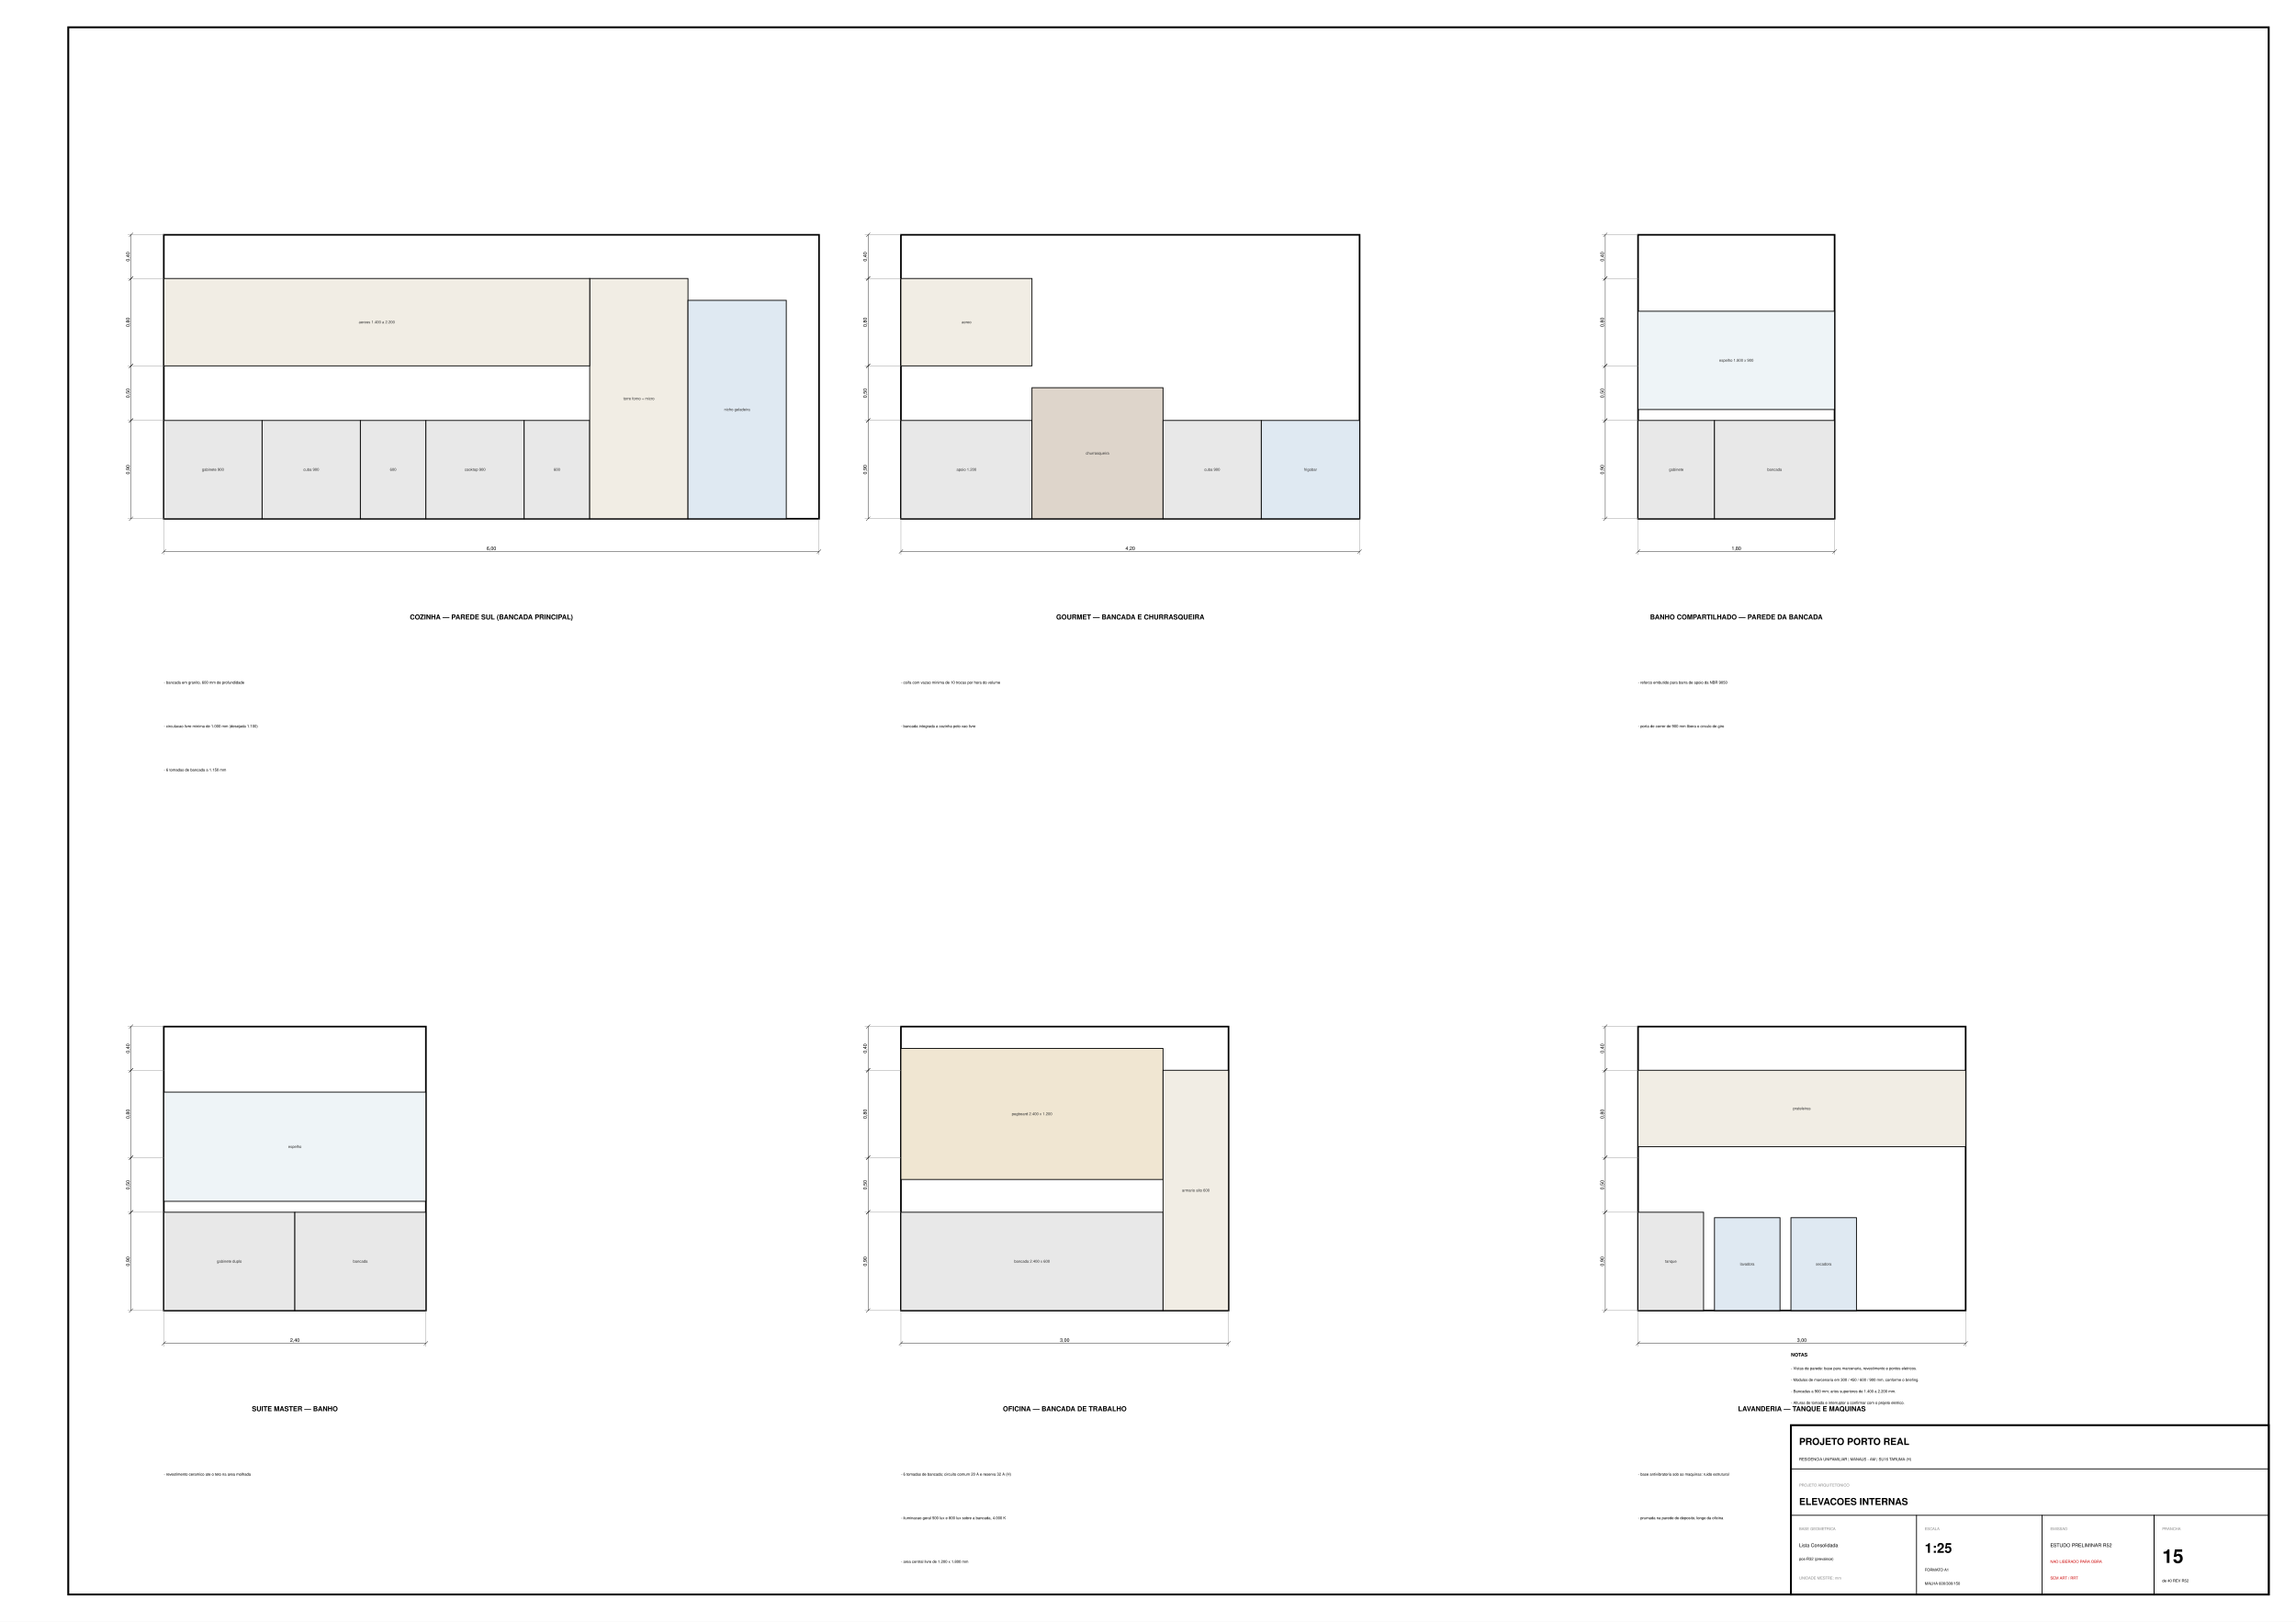
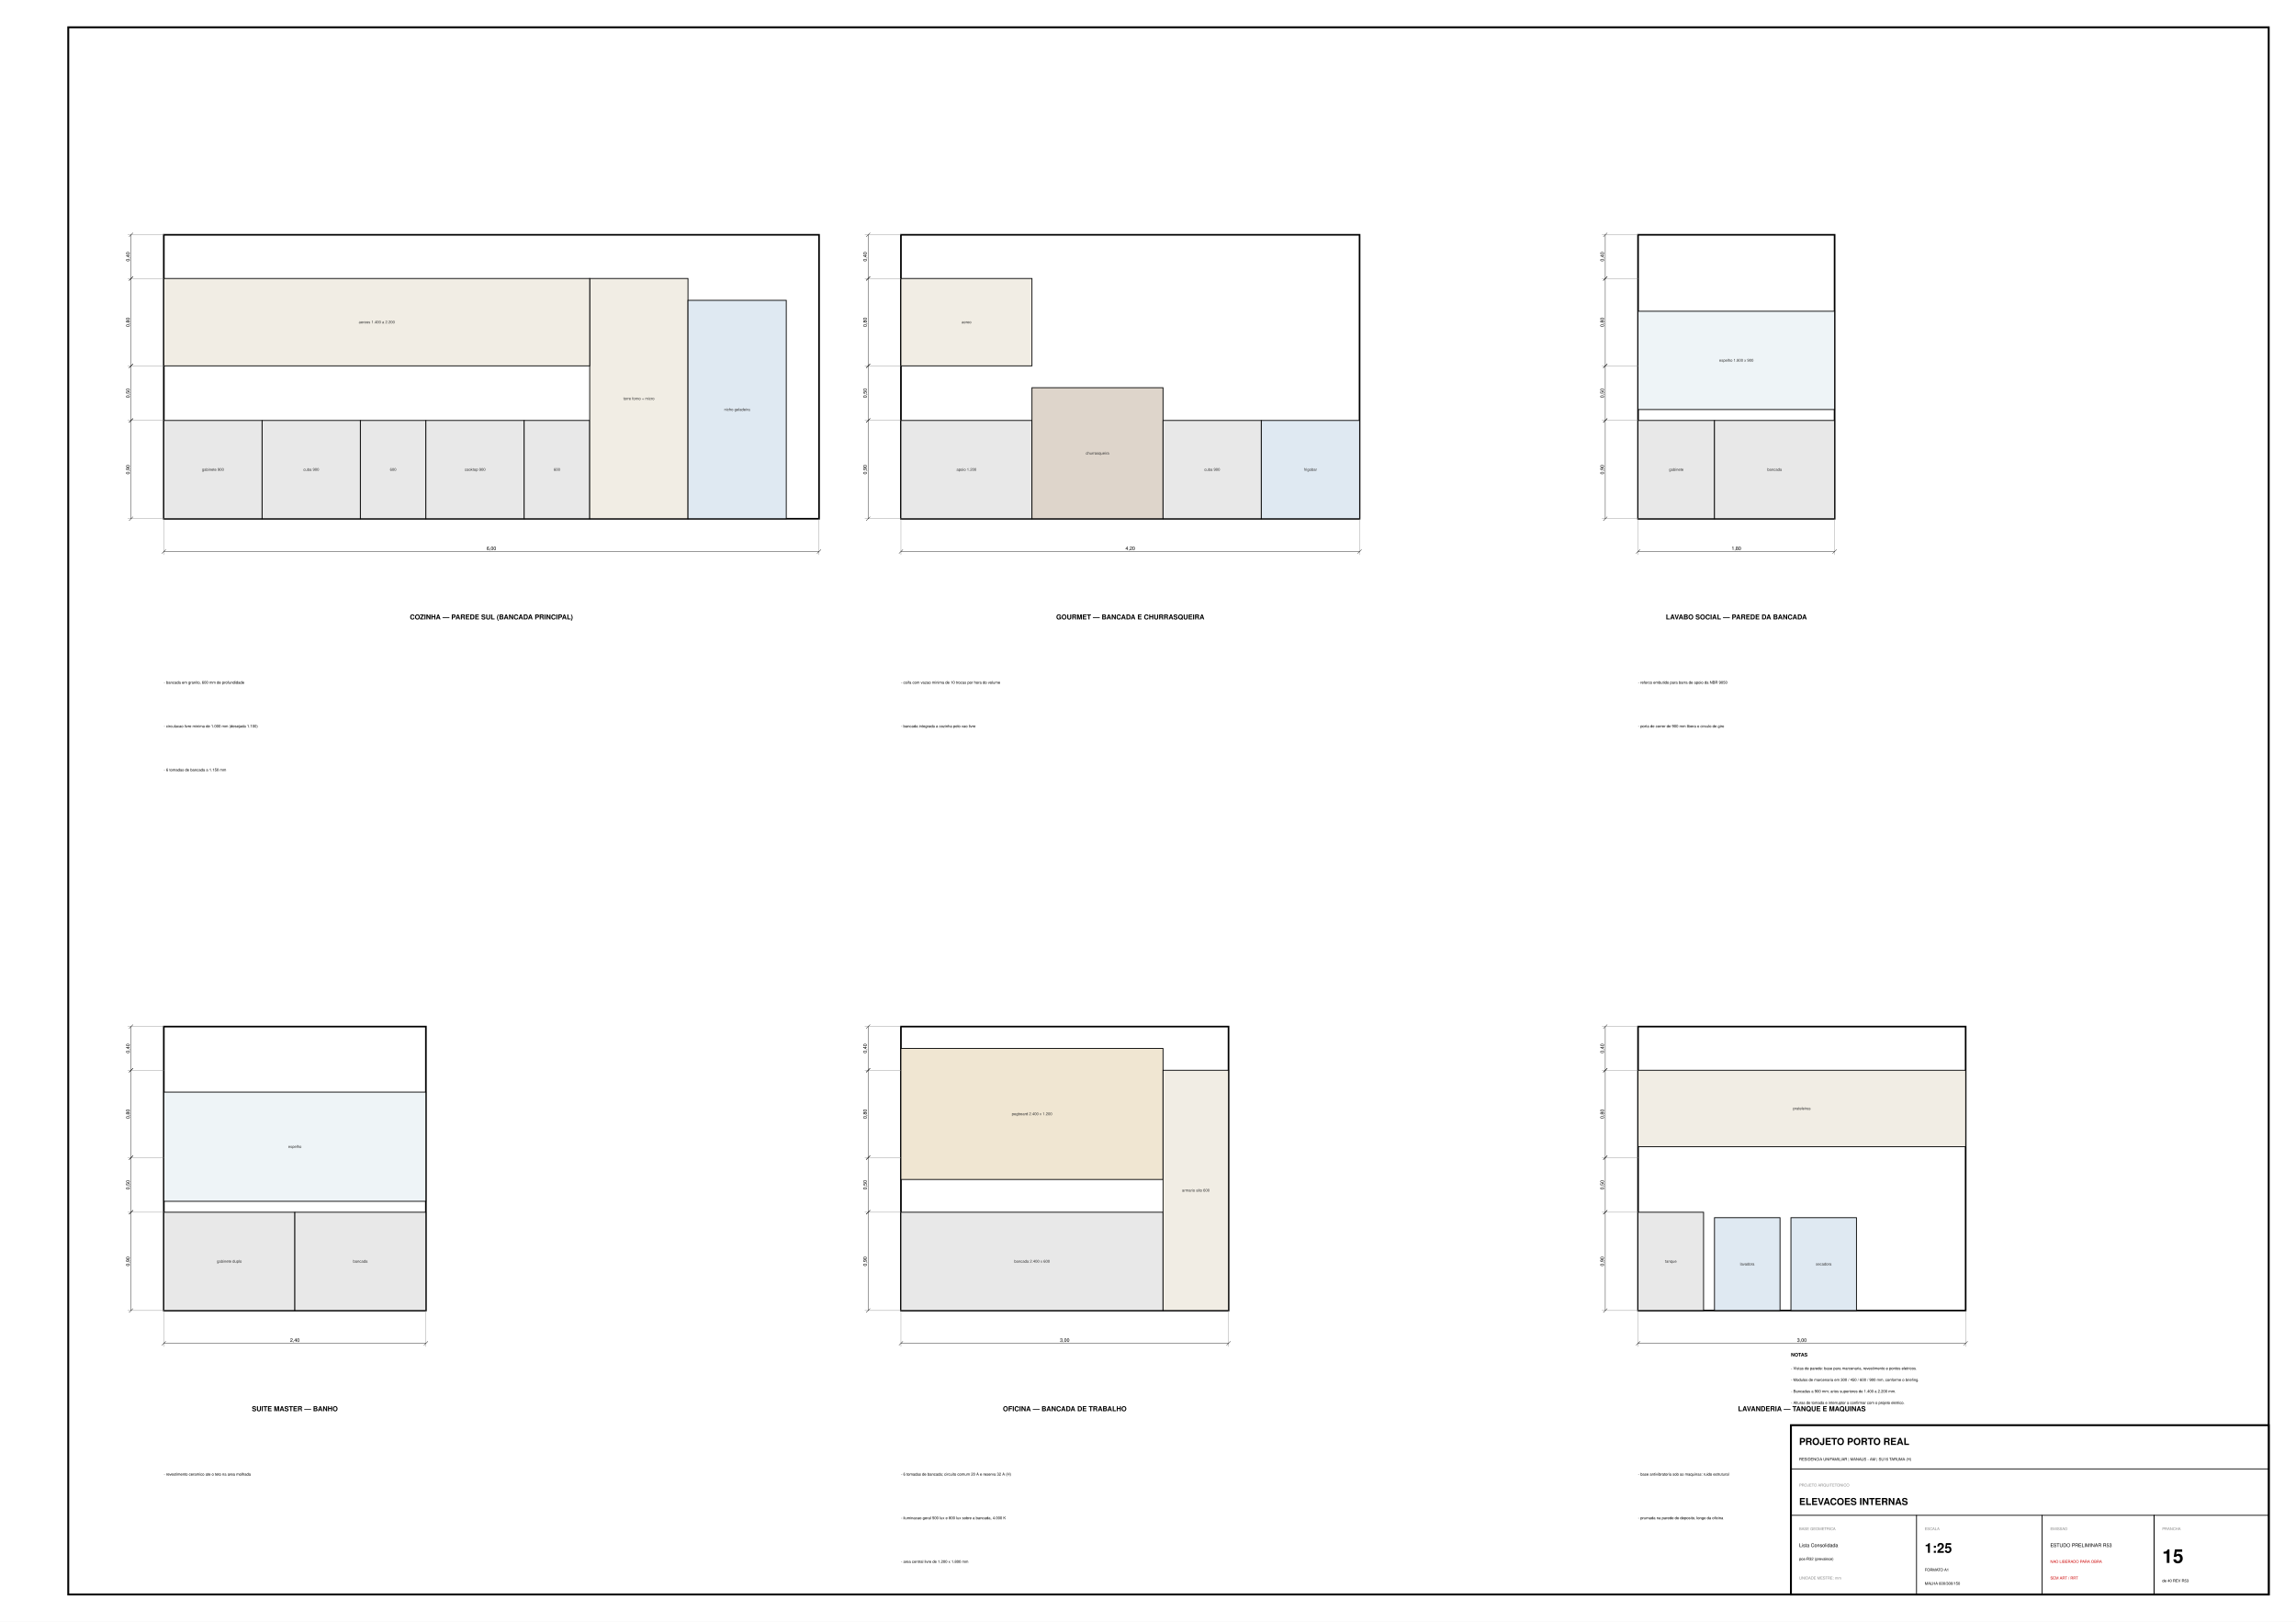
<svg xmlns="http://www.w3.org/2000/svg" version="1.1" width="841mm" height="594mm" viewBox="0 0 841 594">
  <rect width="841" height="594" fill="#ffffff" />
  <defs>
    <clipPath id="rec1">
      <rect x="25.00" y="10.00" width="806.00" height="574.00" />
    </clipPath>
  </defs>
  <g data-tipo="moldura">
    <rect x="25.0" y="10" width="806.00" height="574.00" fill="none" stroke="#000" stroke-width="0.7" />
  </g>
-   <g data-tipo="carimbo" data-cod="15" data-rev="R52">
+   <g data-tipo="carimbo" data-cod="15" data-rev="R53">
    <polygon points="656.000,522.000 831.000,522.000 831.000,584.000 656.000,584.000" stroke="#000000" stroke-width="0.7" fill="#fff" stroke-linejoin="miter" />
    <text x="659.000" y="528.000" font-family="Helvetica, Arial, sans-serif" font-size="3.50" font-weight="bold" fill="#000000" text-anchor="start" dominant-baseline="middle">PROJETO PORTO REAL</text>
    <text x="659.000" y="534.500" font-family="Helvetica, Arial, sans-serif" font-size="1.40" font-weight="normal" fill="#000000" text-anchor="start" dominant-baseline="middle">RESIDENCIA UNIFAMILIAR  |  MANAUS - AM  |  SU16 TARUMA (H)</text>
    <line x1="656.000" y1="538.000" x2="831.000" y2="538.000" stroke="#000000" stroke-width="0.3" fill="none" stroke-linecap="round" />
    <text x="659.000" y="544.000" font-family="Helvetica, Arial, sans-serif" font-size="1.40" font-weight="normal" fill="#8a8a8a" text-anchor="start" dominant-baseline="middle">PROJETO ARQUITETONICO</text>
    <text x="659.000" y="550.000" font-family="Helvetica, Arial, sans-serif" font-size="3.50" font-weight="bold" fill="#000000" text-anchor="start" dominant-baseline="middle">ELEVACOES INTERNAS</text>
    <line x1="656.000" y1="555.000" x2="831.000" y2="555.000" stroke="#000000" stroke-width="0.3" fill="none" stroke-linecap="round" />
    <line x1="702.000" y1="555.000" x2="702.000" y2="584.000" stroke="#000000" stroke-width="0.3" fill="none" stroke-linecap="round" />
    <line x1="748.000" y1="555.000" x2="748.000" y2="584.000" stroke="#000000" stroke-width="0.3" fill="none" stroke-linecap="round" />
    <line x1="789.000" y1="555.000" x2="789.000" y2="584.000" stroke="#000000" stroke-width="0.3" fill="none" stroke-linecap="round" />
    <line x1="789.000" y1="555.000" x2="789.000" y2="584.000" stroke="#000000" stroke-width="0.3" fill="none" stroke-linecap="round" />
    <text x="659.000" y="560.000" font-family="Helvetica, Arial, sans-serif" font-size="1.40" font-weight="normal" fill="#8a8a8a" text-anchor="start" dominant-baseline="middle">BASE GEOMETRICA</text>
    <text x="659.000" y="566.000" font-family="Helvetica, Arial, sans-serif" font-size="1.80" font-weight="normal" fill="#000000" text-anchor="start" dominant-baseline="middle">Lista Consolidada</text>
    <text x="659.000" y="571.000" font-family="Helvetica, Arial, sans-serif" font-size="1.40" font-weight="normal" fill="#000000" text-anchor="start" dominant-baseline="middle">pos-R32 (prevalece)</text>
    <text x="659.000" y="578.000" font-family="Helvetica, Arial, sans-serif" font-size="1.40" font-weight="normal" fill="#8a8a8a" text-anchor="start" dominant-baseline="middle">UNIDADE MESTRE: mm</text>
    <text x="705.000" y="560.000" font-family="Helvetica, Arial, sans-serif" font-size="1.40" font-weight="normal" fill="#8a8a8a" text-anchor="start" dominant-baseline="middle">ESCALA</text>
    <text x="705.000" y="567.000" font-family="Helvetica, Arial, sans-serif" font-size="5.00" font-weight="bold" fill="#000000" text-anchor="start" dominant-baseline="middle">1:25</text>
    <text x="705.000" y="575.000" font-family="Helvetica, Arial, sans-serif" font-size="1.40" font-weight="normal" fill="#000000" text-anchor="start" dominant-baseline="middle">FORMATO A1</text>
    <text x="705.000" y="580.000" font-family="Helvetica, Arial, sans-serif" font-size="1.40" font-weight="normal" fill="#000000" text-anchor="start" dominant-baseline="middle">MALHA 600/300/150</text>
    <text x="751.000" y="560.000" font-family="Helvetica, Arial, sans-serif" font-size="1.40" font-weight="normal" fill="#8a8a8a" text-anchor="start" dominant-baseline="middle">EMISSAO</text>
-     <text x="751.000" y="566.000" font-family="Helvetica, Arial, sans-serif" font-size="1.80" font-weight="normal" fill="#000000" text-anchor="start" dominant-baseline="middle">ESTUDO PRELIMINAR  R52</text>
+     <text x="751.000" y="566.000" font-family="Helvetica, Arial, sans-serif" font-size="1.80" font-weight="normal" fill="#000000" text-anchor="start" dominant-baseline="middle">ESTUDO PRELIMINAR  R53</text>
    <text x="751.000" y="572.000" font-family="Helvetica, Arial, sans-serif" font-size="1.40" font-weight="normal" fill="#c00" text-anchor="start" dominant-baseline="middle">NAO LIBERADO PARA OBRA</text>
    <text x="751.000" y="578.000" font-family="Helvetica, Arial, sans-serif" font-size="1.40" font-weight="normal" fill="#c00" text-anchor="start" dominant-baseline="middle">SEM ART / RRT</text>
    <text x="792.000" y="560.000" font-family="Helvetica, Arial, sans-serif" font-size="1.40" font-weight="normal" fill="#8a8a8a" text-anchor="start" dominant-baseline="middle">PRANCHA</text>
    <text x="792.000" y="570.000" font-family="Helvetica, Arial, sans-serif" font-size="7.00" font-weight="bold" fill="#000000" text-anchor="start" dominant-baseline="middle">15</text>
-     <text x="792.000" y="579.000" font-family="Helvetica, Arial, sans-serif" font-size="1.40" font-weight="normal" fill="#000000" text-anchor="start" dominant-baseline="middle">de 40   REV R52</text>
+     <text x="792.000" y="579.000" font-family="Helvetica, Arial, sans-serif" font-size="1.40" font-weight="normal" fill="#000000" text-anchor="start" dominant-baseline="middle">de 40   REV R53</text>
  </g>
  <g data-tipo="notas">
    <text x="656.000" y="496.200" font-family="Helvetica, Arial, sans-serif" font-size="1.80" font-weight="bold" fill="#000000" text-anchor="start" dominant-baseline="middle">NOTAS</text>
    <text x="656.000" y="501.200" font-family="Helvetica, Arial, sans-serif" font-size="1.40" font-weight="normal" fill="#000000" text-anchor="start" dominant-baseline="middle">- Vistas de parede: base para marcenaria, revestimento e pontos eletricos.</text>
    <text x="656.000" y="505.400" font-family="Helvetica, Arial, sans-serif" font-size="1.40" font-weight="normal" fill="#000000" text-anchor="start" dominant-baseline="middle">- Modulos de marcenaria em 300 / 450 / 600 / 900 mm, conforme o briefing.</text>
    <text x="656.000" y="509.600" font-family="Helvetica, Arial, sans-serif" font-size="1.40" font-weight="normal" fill="#000000" text-anchor="start" dominant-baseline="middle">- Bancadas a 900 mm; arios superiores de 1.400 a 2.200 mm.</text>
    <text x="656.000" y="513.800" font-family="Helvetica, Arial, sans-serif" font-size="1.40" font-weight="normal" fill="#000000" text-anchor="start" dominant-baseline="middle">- Alturas de tomada e interruptor a confirmar com o projeto eletrico.</text>
  </g>
  <g clip-path="url(#rec1)" data-tipo="recorte">
    <polygon points="60.000,190.000 300.000,190.000 300.000,86.000 60.000,86.000" stroke="#000000" stroke-width="0.6" fill="#fff" stroke-linejoin="miter" />
    <polygon points="60.000,190.000 96.000,190.000 96.000,154.000 60.000,154.000" stroke="#000000" stroke-width="0.3" fill="#e8e8e8" stroke-linejoin="miter" />
    <text x="78.000" y="172.000" font-family="Helvetica, Arial, sans-serif" font-size="1.40" font-weight="normal" fill="#333" text-anchor="middle" dominant-baseline="middle">gabinete 900</text>
    <polygon points="96.000,190.000 132.000,190.000 132.000,154.000 96.000,154.000" stroke="#000000" stroke-width="0.3" fill="#e8e8e8" stroke-linejoin="miter" />
    <text x="114.000" y="172.000" font-family="Helvetica, Arial, sans-serif" font-size="1.40" font-weight="normal" fill="#333" text-anchor="middle" dominant-baseline="middle">cuba 900</text>
    <polygon points="132.000,190.000 156.000,190.000 156.000,154.000 132.000,154.000" stroke="#000000" stroke-width="0.3" fill="#e8e8e8" stroke-linejoin="miter" />
    <text x="144.000" y="172.000" font-family="Helvetica, Arial, sans-serif" font-size="1.40" font-weight="normal" fill="#333" text-anchor="middle" dominant-baseline="middle">600</text>
    <polygon points="156.000,190.000 192.000,190.000 192.000,154.000 156.000,154.000" stroke="#000000" stroke-width="0.3" fill="#e8e8e8" stroke-linejoin="miter" />
    <text x="174.000" y="172.000" font-family="Helvetica, Arial, sans-serif" font-size="1.40" font-weight="normal" fill="#333" text-anchor="middle" dominant-baseline="middle">cooktop 900</text>
    <polygon points="192.000,190.000 216.000,190.000 216.000,154.000 192.000,154.000" stroke="#000000" stroke-width="0.3" fill="#e8e8e8" stroke-linejoin="miter" />
    <text x="204.000" y="172.000" font-family="Helvetica, Arial, sans-serif" font-size="1.40" font-weight="normal" fill="#333" text-anchor="middle" dominant-baseline="middle">600</text>
    <polygon points="216.000,190.000 252.000,190.000 252.000,102.000 216.000,102.000" stroke="#000000" stroke-width="0.3" fill="#f1ede4" stroke-linejoin="miter" />
    <text x="234.000" y="146.000" font-family="Helvetica, Arial, sans-serif" font-size="1.40" font-weight="normal" fill="#333" text-anchor="middle" dominant-baseline="middle">torre forno + micro</text>
    <polygon points="252.000,190.000 288.000,190.000 288.000,110.000 252.000,110.000" stroke="#000000" stroke-width="0.3" fill="#dfe9f2" stroke-linejoin="miter" />
    <text x="270.000" y="150.000" font-family="Helvetica, Arial, sans-serif" font-size="1.40" font-weight="normal" fill="#333" text-anchor="middle" dominant-baseline="middle">nicho geladeira</text>
    <polygon points="60.000,134.000 216.000,134.000 216.000,102.000 60.000,102.000" stroke="#000000" stroke-width="0.3" fill="#f1ede4" stroke-linejoin="miter" />
    <text x="138.000" y="118.000" font-family="Helvetica, Arial, sans-serif" font-size="1.40" font-weight="normal" fill="#333" text-anchor="middle" dominant-baseline="middle">aereos 1.400 a 2.200</text>
    <g data-tipo="cota" data-eixo="H" data-parciais="1">
      <line x1="60.000" y1="190.000" x2="60.000" y2="203.200" stroke="#8a8a8a" stroke-width="0.13" fill="none" stroke-linecap="round" />
      <line x1="300.000" y1="190.000" x2="300.000" y2="203.200" stroke="#8a8a8a" stroke-width="0.13" fill="none" stroke-linecap="round" />
      <line x1="60.000" y1="202.000" x2="300.000" y2="202.000" stroke="#000000" stroke-width="0.13" fill="none" stroke-linecap="round" />
      <line x1="59.300" y1="202.700" x2="60.700" y2="201.300" stroke="#000000" stroke-width="0.13" fill="none" stroke-linecap="round" />
      <line x1="299.300" y1="202.700" x2="300.700" y2="201.300" stroke="#000000" stroke-width="0.13" fill="none" stroke-linecap="round" />
      <text x="180.000" y="200.884" font-family="Helvetica, Arial, sans-serif" font-size="1.80" font-weight="normal" fill="#000000" text-anchor="middle" dominant-baseline="middle">6,00</text>
    </g>
    <g data-tipo="cota" data-eixo="V" data-parciais="4">
      <line x1="60.000" y1="190.000" x2="46.800" y2="190.000" stroke="#8a8a8a" stroke-width="0.13" fill="none" stroke-linecap="round" />
      <line x1="60.000" y1="154.000" x2="46.800" y2="154.000" stroke="#8a8a8a" stroke-width="0.13" fill="none" stroke-linecap="round" />
      <line x1="60.000" y1="134.000" x2="46.800" y2="134.000" stroke="#8a8a8a" stroke-width="0.13" fill="none" stroke-linecap="round" />
      <line x1="60.000" y1="102.000" x2="46.800" y2="102.000" stroke="#8a8a8a" stroke-width="0.13" fill="none" stroke-linecap="round" />
      <line x1="60.000" y1="86.000" x2="46.800" y2="86.000" stroke="#8a8a8a" stroke-width="0.13" fill="none" stroke-linecap="round" />
      <line x1="48.000" y1="190.000" x2="48.000" y2="86.000" stroke="#000000" stroke-width="0.13" fill="none" stroke-linecap="round" />
      <line x1="47.300" y1="190.700" x2="48.700" y2="189.300" stroke="#000000" stroke-width="0.13" fill="none" stroke-linecap="round" />
      <line x1="47.300" y1="154.700" x2="48.700" y2="153.300" stroke="#000000" stroke-width="0.13" fill="none" stroke-linecap="round" />
      <text x="46.884" y="172.000" font-family="Helvetica, Arial, sans-serif" font-size="1.80" font-weight="normal" fill="#000000" text-anchor="middle" dominant-baseline="middle" transform="rotate(-90.00 46.884 172.000)">0,90</text>
      <line x1="47.300" y1="154.700" x2="48.700" y2="153.300" stroke="#000000" stroke-width="0.13" fill="none" stroke-linecap="round" />
      <line x1="47.300" y1="134.700" x2="48.700" y2="133.300" stroke="#000000" stroke-width="0.13" fill="none" stroke-linecap="round" />
      <text x="46.884" y="144.000" font-family="Helvetica, Arial, sans-serif" font-size="1.80" font-weight="normal" fill="#000000" text-anchor="middle" dominant-baseline="middle" transform="rotate(-90.00 46.884 144.000)">0,50</text>
      <line x1="47.300" y1="134.700" x2="48.700" y2="133.300" stroke="#000000" stroke-width="0.13" fill="none" stroke-linecap="round" />
      <line x1="47.300" y1="102.700" x2="48.700" y2="101.300" stroke="#000000" stroke-width="0.13" fill="none" stroke-linecap="round" />
      <text x="46.884" y="118.000" font-family="Helvetica, Arial, sans-serif" font-size="1.80" font-weight="normal" fill="#000000" text-anchor="middle" dominant-baseline="middle" transform="rotate(-90.00 46.884 118.000)">0,80</text>
      <line x1="47.300" y1="102.700" x2="48.700" y2="101.300" stroke="#000000" stroke-width="0.13" fill="none" stroke-linecap="round" />
      <line x1="47.300" y1="86.700" x2="48.700" y2="85.300" stroke="#000000" stroke-width="0.13" fill="none" stroke-linecap="round" />
      <text x="46.884" y="94.000" font-family="Helvetica, Arial, sans-serif" font-size="1.80" font-weight="normal" fill="#000000" text-anchor="middle" dominant-baseline="middle" transform="rotate(-90.00 46.884 94.000)">0,40</text>
    </g>
    <text x="180.000" y="226.000" font-family="Helvetica, Arial, sans-serif" font-size="2.50" font-weight="bold" fill="#000000" text-anchor="middle" dominant-baseline="middle">COZINHA — PAREDE SUL (BANCADA PRINCIPAL)</text>
    <text x="60.000" y="250.000" font-family="Helvetica, Arial, sans-serif" font-size="1.40" font-weight="normal" fill="#000000" text-anchor="start" dominant-baseline="middle">- bancada em granito, 600 mm de profundidade</text>
    <text x="60.000" y="266.000" font-family="Helvetica, Arial, sans-serif" font-size="1.40" font-weight="normal" fill="#000000" text-anchor="start" dominant-baseline="middle">- circulacao livre minima de 1.000 mm (desejada 1.100)</text>
    <text x="60.000" y="282.000" font-family="Helvetica, Arial, sans-serif" font-size="1.40" font-weight="normal" fill="#000000" text-anchor="start" dominant-baseline="middle">- 6 tomadas de bancada a 1.150 mm</text>
    <polygon points="330.000,190.000 498.000,190.000 498.000,86.000 330.000,86.000" stroke="#000000" stroke-width="0.6" fill="#fff" stroke-linejoin="miter" />
    <polygon points="330.000,190.000 378.000,190.000 378.000,154.000 330.000,154.000" stroke="#000000" stroke-width="0.3" fill="#e8e8e8" stroke-linejoin="miter" />
    <text x="354.000" y="172.000" font-family="Helvetica, Arial, sans-serif" font-size="1.40" font-weight="normal" fill="#333" text-anchor="middle" dominant-baseline="middle">apoio 1.200</text>
    <polygon points="378.000,190.000 426.000,190.000 426.000,142.000 378.000,142.000" stroke="#000000" stroke-width="0.3" fill="#ded5cb" stroke-linejoin="miter" />
    <text x="402.000" y="166.000" font-family="Helvetica, Arial, sans-serif" font-size="1.40" font-weight="normal" fill="#333" text-anchor="middle" dominant-baseline="middle">churrasqueira</text>
    <polygon points="426.000,190.000 462.000,190.000 462.000,154.000 426.000,154.000" stroke="#000000" stroke-width="0.3" fill="#e8e8e8" stroke-linejoin="miter" />
    <text x="444.000" y="172.000" font-family="Helvetica, Arial, sans-serif" font-size="1.40" font-weight="normal" fill="#333" text-anchor="middle" dominant-baseline="middle">cuba 900</text>
    <polygon points="462.000,190.000 498.000,190.000 498.000,154.000 462.000,154.000" stroke="#000000" stroke-width="0.3" fill="#dfe9f2" stroke-linejoin="miter" />
    <text x="480.000" y="172.000" font-family="Helvetica, Arial, sans-serif" font-size="1.40" font-weight="normal" fill="#333" text-anchor="middle" dominant-baseline="middle">frigobar</text>
    <polygon points="330.000,134.000 378.000,134.000 378.000,102.000 330.000,102.000" stroke="#000000" stroke-width="0.3" fill="#f1ede4" stroke-linejoin="miter" />
    <text x="354.000" y="118.000" font-family="Helvetica, Arial, sans-serif" font-size="1.40" font-weight="normal" fill="#333" text-anchor="middle" dominant-baseline="middle">aereo</text>
    <g data-tipo="cota" data-eixo="H" data-parciais="1">
      <line x1="330.000" y1="190.000" x2="330.000" y2="203.200" stroke="#8a8a8a" stroke-width="0.13" fill="none" stroke-linecap="round" />
      <line x1="498.000" y1="190.000" x2="498.000" y2="203.200" stroke="#8a8a8a" stroke-width="0.13" fill="none" stroke-linecap="round" />
      <line x1="330.000" y1="202.000" x2="498.000" y2="202.000" stroke="#000000" stroke-width="0.13" fill="none" stroke-linecap="round" />
      <line x1="329.300" y1="202.700" x2="330.700" y2="201.300" stroke="#000000" stroke-width="0.13" fill="none" stroke-linecap="round" />
      <line x1="497.300" y1="202.700" x2="498.700" y2="201.300" stroke="#000000" stroke-width="0.13" fill="none" stroke-linecap="round" />
      <text x="414.000" y="200.884" font-family="Helvetica, Arial, sans-serif" font-size="1.80" font-weight="normal" fill="#000000" text-anchor="middle" dominant-baseline="middle">4,20</text>
    </g>
    <g data-tipo="cota" data-eixo="V" data-parciais="4">
      <line x1="330.000" y1="190.000" x2="316.800" y2="190.000" stroke="#8a8a8a" stroke-width="0.13" fill="none" stroke-linecap="round" />
      <line x1="330.000" y1="154.000" x2="316.800" y2="154.000" stroke="#8a8a8a" stroke-width="0.13" fill="none" stroke-linecap="round" />
      <line x1="330.000" y1="134.000" x2="316.800" y2="134.000" stroke="#8a8a8a" stroke-width="0.13" fill="none" stroke-linecap="round" />
      <line x1="330.000" y1="102.000" x2="316.800" y2="102.000" stroke="#8a8a8a" stroke-width="0.13" fill="none" stroke-linecap="round" />
      <line x1="330.000" y1="86.000" x2="316.800" y2="86.000" stroke="#8a8a8a" stroke-width="0.13" fill="none" stroke-linecap="round" />
      <line x1="318.000" y1="190.000" x2="318.000" y2="86.000" stroke="#000000" stroke-width="0.13" fill="none" stroke-linecap="round" />
      <line x1="317.300" y1="190.700" x2="318.700" y2="189.300" stroke="#000000" stroke-width="0.13" fill="none" stroke-linecap="round" />
      <line x1="317.300" y1="154.700" x2="318.700" y2="153.300" stroke="#000000" stroke-width="0.13" fill="none" stroke-linecap="round" />
      <text x="316.884" y="172.000" font-family="Helvetica, Arial, sans-serif" font-size="1.80" font-weight="normal" fill="#000000" text-anchor="middle" dominant-baseline="middle" transform="rotate(-90.00 316.884 172.000)">0,90</text>
      <line x1="317.300" y1="154.700" x2="318.700" y2="153.300" stroke="#000000" stroke-width="0.13" fill="none" stroke-linecap="round" />
      <line x1="317.300" y1="134.700" x2="318.700" y2="133.300" stroke="#000000" stroke-width="0.13" fill="none" stroke-linecap="round" />
      <text x="316.884" y="144.000" font-family="Helvetica, Arial, sans-serif" font-size="1.80" font-weight="normal" fill="#000000" text-anchor="middle" dominant-baseline="middle" transform="rotate(-90.00 316.884 144.000)">0,50</text>
      <line x1="317.300" y1="134.700" x2="318.700" y2="133.300" stroke="#000000" stroke-width="0.13" fill="none" stroke-linecap="round" />
      <line x1="317.300" y1="102.700" x2="318.700" y2="101.300" stroke="#000000" stroke-width="0.13" fill="none" stroke-linecap="round" />
      <text x="316.884" y="118.000" font-family="Helvetica, Arial, sans-serif" font-size="1.80" font-weight="normal" fill="#000000" text-anchor="middle" dominant-baseline="middle" transform="rotate(-90.00 316.884 118.000)">0,80</text>
      <line x1="317.300" y1="102.700" x2="318.700" y2="101.300" stroke="#000000" stroke-width="0.13" fill="none" stroke-linecap="round" />
      <line x1="317.300" y1="86.700" x2="318.700" y2="85.300" stroke="#000000" stroke-width="0.13" fill="none" stroke-linecap="round" />
      <text x="316.884" y="94.000" font-family="Helvetica, Arial, sans-serif" font-size="1.80" font-weight="normal" fill="#000000" text-anchor="middle" dominant-baseline="middle" transform="rotate(-90.00 316.884 94.000)">0,40</text>
    </g>
    <text x="414.000" y="226.000" font-family="Helvetica, Arial, sans-serif" font-size="2.50" font-weight="bold" fill="#000000" text-anchor="middle" dominant-baseline="middle">GOURMET — BANCADA E CHURRASQUEIRA</text>
    <text x="330.000" y="250.000" font-family="Helvetica, Arial, sans-serif" font-size="1.40" font-weight="normal" fill="#000000" text-anchor="start" dominant-baseline="middle">- coifa com vazao minima de 10 trocas por hora do volume</text>
    <text x="330.000" y="266.000" font-family="Helvetica, Arial, sans-serif" font-size="1.40" font-weight="normal" fill="#000000" text-anchor="start" dominant-baseline="middle">- bancada integrada a cozinha pelo vao livre</text>
    <polygon points="600.000,190.000 672.000,190.000 672.000,86.000 600.000,86.000" stroke="#000000" stroke-width="0.6" fill="#fff" stroke-linejoin="miter" />
    <polygon points="600.000,190.000 628.000,190.000 628.000,154.000 600.000,154.000" stroke="#000000" stroke-width="0.3" fill="#e8e8e8" stroke-linejoin="miter" />
    <text x="614.000" y="172.000" font-family="Helvetica, Arial, sans-serif" font-size="1.40" font-weight="normal" fill="#333" text-anchor="middle" dominant-baseline="middle">gabinete</text>
    <polygon points="628.000,190.000 672.000,190.000 672.000,154.000 628.000,154.000" stroke="#000000" stroke-width="0.3" fill="#e8e8e8" stroke-linejoin="miter" />
    <text x="650.000" y="172.000" font-family="Helvetica, Arial, sans-serif" font-size="1.40" font-weight="normal" fill="#333" text-anchor="middle" dominant-baseline="middle">bancada</text>
    <polygon points="600.000,150.000 672.000,150.000 672.000,114.000 600.000,114.000" stroke="#000000" stroke-width="0.3" fill="#eef4f7" stroke-linejoin="miter" />
    <text x="636.000" y="132.000" font-family="Helvetica, Arial, sans-serif" font-size="1.40" font-weight="normal" fill="#333" text-anchor="middle" dominant-baseline="middle">espelho 1.800 x 900</text>
    <g data-tipo="cota" data-eixo="H" data-parciais="1">
      <line x1="600.000" y1="190.000" x2="600.000" y2="203.200" stroke="#8a8a8a" stroke-width="0.13" fill="none" stroke-linecap="round" />
      <line x1="672.000" y1="190.000" x2="672.000" y2="203.200" stroke="#8a8a8a" stroke-width="0.13" fill="none" stroke-linecap="round" />
      <line x1="600.000" y1="202.000" x2="672.000" y2="202.000" stroke="#000000" stroke-width="0.13" fill="none" stroke-linecap="round" />
      <line x1="599.300" y1="202.700" x2="600.700" y2="201.300" stroke="#000000" stroke-width="0.13" fill="none" stroke-linecap="round" />
      <line x1="671.300" y1="202.700" x2="672.700" y2="201.300" stroke="#000000" stroke-width="0.13" fill="none" stroke-linecap="round" />
      <text x="636.000" y="200.884" font-family="Helvetica, Arial, sans-serif" font-size="1.80" font-weight="normal" fill="#000000" text-anchor="middle" dominant-baseline="middle">1,80</text>
    </g>
    <g data-tipo="cota" data-eixo="V" data-parciais="4">
      <line x1="600.000" y1="190.000" x2="586.800" y2="190.000" stroke="#8a8a8a" stroke-width="0.13" fill="none" stroke-linecap="round" />
      <line x1="600.000" y1="154.000" x2="586.800" y2="154.000" stroke="#8a8a8a" stroke-width="0.13" fill="none" stroke-linecap="round" />
      <line x1="600.000" y1="134.000" x2="586.800" y2="134.000" stroke="#8a8a8a" stroke-width="0.13" fill="none" stroke-linecap="round" />
      <line x1="600.000" y1="102.000" x2="586.800" y2="102.000" stroke="#8a8a8a" stroke-width="0.13" fill="none" stroke-linecap="round" />
      <line x1="600.000" y1="86.000" x2="586.800" y2="86.000" stroke="#8a8a8a" stroke-width="0.13" fill="none" stroke-linecap="round" />
      <line x1="588.000" y1="190.000" x2="588.000" y2="86.000" stroke="#000000" stroke-width="0.13" fill="none" stroke-linecap="round" />
      <line x1="587.300" y1="190.700" x2="588.700" y2="189.300" stroke="#000000" stroke-width="0.13" fill="none" stroke-linecap="round" />
      <line x1="587.300" y1="154.700" x2="588.700" y2="153.300" stroke="#000000" stroke-width="0.13" fill="none" stroke-linecap="round" />
      <text x="586.884" y="172.000" font-family="Helvetica, Arial, sans-serif" font-size="1.80" font-weight="normal" fill="#000000" text-anchor="middle" dominant-baseline="middle" transform="rotate(-90.00 586.884 172.000)">0,90</text>
      <line x1="587.300" y1="154.700" x2="588.700" y2="153.300" stroke="#000000" stroke-width="0.13" fill="none" stroke-linecap="round" />
      <line x1="587.300" y1="134.700" x2="588.700" y2="133.300" stroke="#000000" stroke-width="0.13" fill="none" stroke-linecap="round" />
      <text x="586.884" y="144.000" font-family="Helvetica, Arial, sans-serif" font-size="1.80" font-weight="normal" fill="#000000" text-anchor="middle" dominant-baseline="middle" transform="rotate(-90.00 586.884 144.000)">0,50</text>
      <line x1="587.300" y1="134.700" x2="588.700" y2="133.300" stroke="#000000" stroke-width="0.13" fill="none" stroke-linecap="round" />
      <line x1="587.300" y1="102.700" x2="588.700" y2="101.300" stroke="#000000" stroke-width="0.13" fill="none" stroke-linecap="round" />
      <text x="586.884" y="118.000" font-family="Helvetica, Arial, sans-serif" font-size="1.80" font-weight="normal" fill="#000000" text-anchor="middle" dominant-baseline="middle" transform="rotate(-90.00 586.884 118.000)">0,80</text>
      <line x1="587.300" y1="102.700" x2="588.700" y2="101.300" stroke="#000000" stroke-width="0.13" fill="none" stroke-linecap="round" />
      <line x1="587.300" y1="86.700" x2="588.700" y2="85.300" stroke="#000000" stroke-width="0.13" fill="none" stroke-linecap="round" />
      <text x="586.884" y="94.000" font-family="Helvetica, Arial, sans-serif" font-size="1.80" font-weight="normal" fill="#000000" text-anchor="middle" dominant-baseline="middle" transform="rotate(-90.00 586.884 94.000)">0,40</text>
    </g>
-     <text x="636.000" y="226.000" font-family="Helvetica, Arial, sans-serif" font-size="2.50" font-weight="bold" fill="#000000" text-anchor="middle" dominant-baseline="middle">BANHO COMPARTILHADO — PAREDE DA BANCADA</text>
+     <text x="636.000" y="226.000" font-family="Helvetica, Arial, sans-serif" font-size="2.50" font-weight="bold" fill="#000000" text-anchor="middle" dominant-baseline="middle">LAVABO SOCIAL — PAREDE DA BANCADA</text>
    <text x="600.000" y="250.000" font-family="Helvetica, Arial, sans-serif" font-size="1.40" font-weight="normal" fill="#000000" text-anchor="start" dominant-baseline="middle">- reforco embutido para barra de apoio da NBR 9050</text>
    <text x="600.000" y="266.000" font-family="Helvetica, Arial, sans-serif" font-size="1.40" font-weight="normal" fill="#000000" text-anchor="start" dominant-baseline="middle">- porta de correr de 900 mm libera o circulo de giro</text>
    <polygon points="60.000,480.000 156.000,480.000 156.000,376.000 60.000,376.000" stroke="#000000" stroke-width="0.6" fill="#fff" stroke-linejoin="miter" />
    <polygon points="60.000,480.000 108.000,480.000 108.000,444.000 60.000,444.000" stroke="#000000" stroke-width="0.3" fill="#e8e8e8" stroke-linejoin="miter" />
    <text x="84.000" y="462.000" font-family="Helvetica, Arial, sans-serif" font-size="1.40" font-weight="normal" fill="#333" text-anchor="middle" dominant-baseline="middle">gabinete duplo</text>
    <polygon points="108.000,480.000 156.000,480.000 156.000,444.000 108.000,444.000" stroke="#000000" stroke-width="0.3" fill="#e8e8e8" stroke-linejoin="miter" />
    <text x="132.000" y="462.000" font-family="Helvetica, Arial, sans-serif" font-size="1.40" font-weight="normal" fill="#333" text-anchor="middle" dominant-baseline="middle">bancada</text>
    <polygon points="60.000,440.000 156.000,440.000 156.000,400.000 60.000,400.000" stroke="#000000" stroke-width="0.3" fill="#eef4f7" stroke-linejoin="miter" />
    <text x="108.000" y="420.000" font-family="Helvetica, Arial, sans-serif" font-size="1.40" font-weight="normal" fill="#333" text-anchor="middle" dominant-baseline="middle">espelho</text>
    <g data-tipo="cota" data-eixo="H" data-parciais="1">
      <line x1="60.000" y1="480.000" x2="60.000" y2="493.200" stroke="#8a8a8a" stroke-width="0.13" fill="none" stroke-linecap="round" />
      <line x1="156.000" y1="480.000" x2="156.000" y2="493.200" stroke="#8a8a8a" stroke-width="0.13" fill="none" stroke-linecap="round" />
      <line x1="60.000" y1="492.000" x2="156.000" y2="492.000" stroke="#000000" stroke-width="0.13" fill="none" stroke-linecap="round" />
      <line x1="59.300" y1="492.700" x2="60.700" y2="491.300" stroke="#000000" stroke-width="0.13" fill="none" stroke-linecap="round" />
      <line x1="155.300" y1="492.700" x2="156.700" y2="491.300" stroke="#000000" stroke-width="0.13" fill="none" stroke-linecap="round" />
      <text x="108.000" y="490.884" font-family="Helvetica, Arial, sans-serif" font-size="1.80" font-weight="normal" fill="#000000" text-anchor="middle" dominant-baseline="middle">2,40</text>
    </g>
    <g data-tipo="cota" data-eixo="V" data-parciais="4">
      <line x1="60.000" y1="480.000" x2="46.800" y2="480.000" stroke="#8a8a8a" stroke-width="0.13" fill="none" stroke-linecap="round" />
      <line x1="60.000" y1="444.000" x2="46.800" y2="444.000" stroke="#8a8a8a" stroke-width="0.13" fill="none" stroke-linecap="round" />
      <line x1="60.000" y1="424.000" x2="46.800" y2="424.000" stroke="#8a8a8a" stroke-width="0.13" fill="none" stroke-linecap="round" />
      <line x1="60.000" y1="392.000" x2="46.800" y2="392.000" stroke="#8a8a8a" stroke-width="0.13" fill="none" stroke-linecap="round" />
      <line x1="60.000" y1="376.000" x2="46.800" y2="376.000" stroke="#8a8a8a" stroke-width="0.13" fill="none" stroke-linecap="round" />
      <line x1="48.000" y1="480.000" x2="48.000" y2="376.000" stroke="#000000" stroke-width="0.13" fill="none" stroke-linecap="round" />
      <line x1="47.300" y1="480.700" x2="48.700" y2="479.300" stroke="#000000" stroke-width="0.13" fill="none" stroke-linecap="round" />
      <line x1="47.300" y1="444.700" x2="48.700" y2="443.300" stroke="#000000" stroke-width="0.13" fill="none" stroke-linecap="round" />
      <text x="46.884" y="462.000" font-family="Helvetica, Arial, sans-serif" font-size="1.80" font-weight="normal" fill="#000000" text-anchor="middle" dominant-baseline="middle" transform="rotate(-90.00 46.884 462.000)">0,90</text>
      <line x1="47.300" y1="444.700" x2="48.700" y2="443.300" stroke="#000000" stroke-width="0.13" fill="none" stroke-linecap="round" />
      <line x1="47.300" y1="424.700" x2="48.700" y2="423.300" stroke="#000000" stroke-width="0.13" fill="none" stroke-linecap="round" />
      <text x="46.884" y="434.000" font-family="Helvetica, Arial, sans-serif" font-size="1.80" font-weight="normal" fill="#000000" text-anchor="middle" dominant-baseline="middle" transform="rotate(-90.00 46.884 434.000)">0,50</text>
      <line x1="47.300" y1="424.700" x2="48.700" y2="423.300" stroke="#000000" stroke-width="0.13" fill="none" stroke-linecap="round" />
      <line x1="47.300" y1="392.700" x2="48.700" y2="391.300" stroke="#000000" stroke-width="0.13" fill="none" stroke-linecap="round" />
      <text x="46.884" y="408.000" font-family="Helvetica, Arial, sans-serif" font-size="1.80" font-weight="normal" fill="#000000" text-anchor="middle" dominant-baseline="middle" transform="rotate(-90.00 46.884 408.000)">0,80</text>
      <line x1="47.300" y1="392.700" x2="48.700" y2="391.300" stroke="#000000" stroke-width="0.13" fill="none" stroke-linecap="round" />
      <line x1="47.300" y1="376.700" x2="48.700" y2="375.300" stroke="#000000" stroke-width="0.13" fill="none" stroke-linecap="round" />
      <text x="46.884" y="384.000" font-family="Helvetica, Arial, sans-serif" font-size="1.80" font-weight="normal" fill="#000000" text-anchor="middle" dominant-baseline="middle" transform="rotate(-90.00 46.884 384.000)">0,40</text>
    </g>
    <text x="108.000" y="516.000" font-family="Helvetica, Arial, sans-serif" font-size="2.50" font-weight="bold" fill="#000000" text-anchor="middle" dominant-baseline="middle">SUITE MASTER — BANHO</text>
    <text x="60.000" y="540.000" font-family="Helvetica, Arial, sans-serif" font-size="1.40" font-weight="normal" fill="#000000" text-anchor="start" dominant-baseline="middle">- revestimento ceramico ate o teto na area molhada</text>
    <polygon points="330.000,480.000 450.000,480.000 450.000,376.000 330.000,376.000" stroke="#000000" stroke-width="0.6" fill="#fff" stroke-linejoin="miter" />
    <polygon points="330.000,480.000 426.000,480.000 426.000,444.000 330.000,444.000" stroke="#000000" stroke-width="0.3" fill="#e8e8e8" stroke-linejoin="miter" />
    <text x="378.000" y="462.000" font-family="Helvetica, Arial, sans-serif" font-size="1.40" font-weight="normal" fill="#333" text-anchor="middle" dominant-baseline="middle">bancada 2.400 x 600</text>
    <polygon points="330.000,432.000 426.000,432.000 426.000,384.000 330.000,384.000" stroke="#000000" stroke-width="0.3" fill="#f0e6d2" stroke-linejoin="miter" />
    <text x="378.000" y="408.000" font-family="Helvetica, Arial, sans-serif" font-size="1.40" font-weight="normal" fill="#333" text-anchor="middle" dominant-baseline="middle">pegboard 2.400 x 1.200</text>
    <polygon points="426.000,480.000 450.000,480.000 450.000,392.000 426.000,392.000" stroke="#000000" stroke-width="0.3" fill="#f1ede4" stroke-linejoin="miter" />
    <text x="438.000" y="436.000" font-family="Helvetica, Arial, sans-serif" font-size="1.40" font-weight="normal" fill="#333" text-anchor="middle" dominant-baseline="middle">armario alto 600</text>
    <g data-tipo="cota" data-eixo="H" data-parciais="1">
      <line x1="330.000" y1="480.000" x2="330.000" y2="493.200" stroke="#8a8a8a" stroke-width="0.13" fill="none" stroke-linecap="round" />
      <line x1="450.000" y1="480.000" x2="450.000" y2="493.200" stroke="#8a8a8a" stroke-width="0.13" fill="none" stroke-linecap="round" />
      <line x1="330.000" y1="492.000" x2="450.000" y2="492.000" stroke="#000000" stroke-width="0.13" fill="none" stroke-linecap="round" />
      <line x1="329.300" y1="492.700" x2="330.700" y2="491.300" stroke="#000000" stroke-width="0.13" fill="none" stroke-linecap="round" />
      <line x1="449.300" y1="492.700" x2="450.700" y2="491.300" stroke="#000000" stroke-width="0.13" fill="none" stroke-linecap="round" />
      <text x="390.000" y="490.884" font-family="Helvetica, Arial, sans-serif" font-size="1.80" font-weight="normal" fill="#000000" text-anchor="middle" dominant-baseline="middle">3,00</text>
    </g>
    <g data-tipo="cota" data-eixo="V" data-parciais="4">
      <line x1="330.000" y1="480.000" x2="316.800" y2="480.000" stroke="#8a8a8a" stroke-width="0.13" fill="none" stroke-linecap="round" />
      <line x1="330.000" y1="444.000" x2="316.800" y2="444.000" stroke="#8a8a8a" stroke-width="0.13" fill="none" stroke-linecap="round" />
      <line x1="330.000" y1="424.000" x2="316.800" y2="424.000" stroke="#8a8a8a" stroke-width="0.13" fill="none" stroke-linecap="round" />
      <line x1="330.000" y1="392.000" x2="316.800" y2="392.000" stroke="#8a8a8a" stroke-width="0.13" fill="none" stroke-linecap="round" />
      <line x1="330.000" y1="376.000" x2="316.800" y2="376.000" stroke="#8a8a8a" stroke-width="0.13" fill="none" stroke-linecap="round" />
      <line x1="318.000" y1="480.000" x2="318.000" y2="376.000" stroke="#000000" stroke-width="0.13" fill="none" stroke-linecap="round" />
      <line x1="317.300" y1="480.700" x2="318.700" y2="479.300" stroke="#000000" stroke-width="0.13" fill="none" stroke-linecap="round" />
      <line x1="317.300" y1="444.700" x2="318.700" y2="443.300" stroke="#000000" stroke-width="0.13" fill="none" stroke-linecap="round" />
      <text x="316.884" y="462.000" font-family="Helvetica, Arial, sans-serif" font-size="1.80" font-weight="normal" fill="#000000" text-anchor="middle" dominant-baseline="middle" transform="rotate(-90.00 316.884 462.000)">0,90</text>
      <line x1="317.300" y1="444.700" x2="318.700" y2="443.300" stroke="#000000" stroke-width="0.13" fill="none" stroke-linecap="round" />
      <line x1="317.300" y1="424.700" x2="318.700" y2="423.300" stroke="#000000" stroke-width="0.13" fill="none" stroke-linecap="round" />
      <text x="316.884" y="434.000" font-family="Helvetica, Arial, sans-serif" font-size="1.80" font-weight="normal" fill="#000000" text-anchor="middle" dominant-baseline="middle" transform="rotate(-90.00 316.884 434.000)">0,50</text>
      <line x1="317.300" y1="424.700" x2="318.700" y2="423.300" stroke="#000000" stroke-width="0.13" fill="none" stroke-linecap="round" />
      <line x1="317.300" y1="392.700" x2="318.700" y2="391.300" stroke="#000000" stroke-width="0.13" fill="none" stroke-linecap="round" />
      <text x="316.884" y="408.000" font-family="Helvetica, Arial, sans-serif" font-size="1.80" font-weight="normal" fill="#000000" text-anchor="middle" dominant-baseline="middle" transform="rotate(-90.00 316.884 408.000)">0,80</text>
      <line x1="317.300" y1="392.700" x2="318.700" y2="391.300" stroke="#000000" stroke-width="0.13" fill="none" stroke-linecap="round" />
      <line x1="317.300" y1="376.700" x2="318.700" y2="375.300" stroke="#000000" stroke-width="0.13" fill="none" stroke-linecap="round" />
      <text x="316.884" y="384.000" font-family="Helvetica, Arial, sans-serif" font-size="1.80" font-weight="normal" fill="#000000" text-anchor="middle" dominant-baseline="middle" transform="rotate(-90.00 316.884 384.000)">0,40</text>
    </g>
    <text x="390.000" y="516.000" font-family="Helvetica, Arial, sans-serif" font-size="2.50" font-weight="bold" fill="#000000" text-anchor="middle" dominant-baseline="middle">OFICINA — BANCADA DE TRABALHO</text>
    <text x="330.000" y="540.000" font-family="Helvetica, Arial, sans-serif" font-size="1.40" font-weight="normal" fill="#000000" text-anchor="start" dominant-baseline="middle">- 6 tomadas de bancada; circuito comum 20 A e reserva 32 A (H)</text>
    <text x="330.000" y="556.000" font-family="Helvetica, Arial, sans-serif" font-size="1.40" font-weight="normal" fill="#000000" text-anchor="start" dominant-baseline="middle">- iluminacao geral 500 lux e 800 lux sobre a bancada, 4.000 K</text>
    <text x="330.000" y="572.000" font-family="Helvetica, Arial, sans-serif" font-size="1.40" font-weight="normal" fill="#000000" text-anchor="start" dominant-baseline="middle">- area central livre de 1.200 x 1.800 mm</text>
    <polygon points="600.000,480.000 720.000,480.000 720.000,376.000 600.000,376.000" stroke="#000000" stroke-width="0.6" fill="#fff" stroke-linejoin="miter" />
    <polygon points="600.000,480.000 624.000,480.000 624.000,444.000 600.000,444.000" stroke="#000000" stroke-width="0.3" fill="#e8e8e8" stroke-linejoin="miter" />
    <text x="612.000" y="462.000" font-family="Helvetica, Arial, sans-serif" font-size="1.40" font-weight="normal" fill="#333" text-anchor="middle" dominant-baseline="middle">tanque</text>
    <polygon points="628.000,480.000 652.000,480.000 652.000,446.000 628.000,446.000" stroke="#000000" stroke-width="0.3" fill="#dfe9f2" stroke-linejoin="miter" />
    <text x="640.000" y="463.000" font-family="Helvetica, Arial, sans-serif" font-size="1.40" font-weight="normal" fill="#333" text-anchor="middle" dominant-baseline="middle">lavadora</text>
    <polygon points="656.000,480.000 680.000,480.000 680.000,446.000 656.000,446.000" stroke="#000000" stroke-width="0.3" fill="#dfe9f2" stroke-linejoin="miter" />
    <text x="668.000" y="463.000" font-family="Helvetica, Arial, sans-serif" font-size="1.40" font-weight="normal" fill="#333" text-anchor="middle" dominant-baseline="middle">secadora</text>
    <polygon points="600.000,420.000 720.000,420.000 720.000,392.000 600.000,392.000" stroke="#000000" stroke-width="0.3" fill="#f1ede4" stroke-linejoin="miter" />
    <text x="660.000" y="406.000" font-family="Helvetica, Arial, sans-serif" font-size="1.40" font-weight="normal" fill="#333" text-anchor="middle" dominant-baseline="middle">prateleiras</text>
    <g data-tipo="cota" data-eixo="H" data-parciais="1">
      <line x1="600.000" y1="480.000" x2="600.000" y2="493.200" stroke="#8a8a8a" stroke-width="0.13" fill="none" stroke-linecap="round" />
      <line x1="720.000" y1="480.000" x2="720.000" y2="493.200" stroke="#8a8a8a" stroke-width="0.13" fill="none" stroke-linecap="round" />
      <line x1="600.000" y1="492.000" x2="720.000" y2="492.000" stroke="#000000" stroke-width="0.13" fill="none" stroke-linecap="round" />
      <line x1="599.300" y1="492.700" x2="600.700" y2="491.300" stroke="#000000" stroke-width="0.13" fill="none" stroke-linecap="round" />
      <line x1="719.300" y1="492.700" x2="720.700" y2="491.300" stroke="#000000" stroke-width="0.13" fill="none" stroke-linecap="round" />
      <text x="660.000" y="490.884" font-family="Helvetica, Arial, sans-serif" font-size="1.80" font-weight="normal" fill="#000000" text-anchor="middle" dominant-baseline="middle">3,00</text>
    </g>
    <g data-tipo="cota" data-eixo="V" data-parciais="4">
      <line x1="600.000" y1="480.000" x2="586.800" y2="480.000" stroke="#8a8a8a" stroke-width="0.13" fill="none" stroke-linecap="round" />
      <line x1="600.000" y1="444.000" x2="586.800" y2="444.000" stroke="#8a8a8a" stroke-width="0.13" fill="none" stroke-linecap="round" />
      <line x1="600.000" y1="424.000" x2="586.800" y2="424.000" stroke="#8a8a8a" stroke-width="0.13" fill="none" stroke-linecap="round" />
      <line x1="600.000" y1="392.000" x2="586.800" y2="392.000" stroke="#8a8a8a" stroke-width="0.13" fill="none" stroke-linecap="round" />
      <line x1="600.000" y1="376.000" x2="586.800" y2="376.000" stroke="#8a8a8a" stroke-width="0.13" fill="none" stroke-linecap="round" />
      <line x1="588.000" y1="480.000" x2="588.000" y2="376.000" stroke="#000000" stroke-width="0.13" fill="none" stroke-linecap="round" />
      <line x1="587.300" y1="480.700" x2="588.700" y2="479.300" stroke="#000000" stroke-width="0.13" fill="none" stroke-linecap="round" />
      <line x1="587.300" y1="444.700" x2="588.700" y2="443.300" stroke="#000000" stroke-width="0.13" fill="none" stroke-linecap="round" />
      <text x="586.884" y="462.000" font-family="Helvetica, Arial, sans-serif" font-size="1.80" font-weight="normal" fill="#000000" text-anchor="middle" dominant-baseline="middle" transform="rotate(-90.00 586.884 462.000)">0,90</text>
      <line x1="587.300" y1="444.700" x2="588.700" y2="443.300" stroke="#000000" stroke-width="0.13" fill="none" stroke-linecap="round" />
      <line x1="587.300" y1="424.700" x2="588.700" y2="423.300" stroke="#000000" stroke-width="0.13" fill="none" stroke-linecap="round" />
      <text x="586.884" y="434.000" font-family="Helvetica, Arial, sans-serif" font-size="1.80" font-weight="normal" fill="#000000" text-anchor="middle" dominant-baseline="middle" transform="rotate(-90.00 586.884 434.000)">0,50</text>
      <line x1="587.300" y1="424.700" x2="588.700" y2="423.300" stroke="#000000" stroke-width="0.13" fill="none" stroke-linecap="round" />
      <line x1="587.300" y1="392.700" x2="588.700" y2="391.300" stroke="#000000" stroke-width="0.13" fill="none" stroke-linecap="round" />
      <text x="586.884" y="408.000" font-family="Helvetica, Arial, sans-serif" font-size="1.80" font-weight="normal" fill="#000000" text-anchor="middle" dominant-baseline="middle" transform="rotate(-90.00 586.884 408.000)">0,80</text>
      <line x1="587.300" y1="392.700" x2="588.700" y2="391.300" stroke="#000000" stroke-width="0.13" fill="none" stroke-linecap="round" />
      <line x1="587.300" y1="376.700" x2="588.700" y2="375.300" stroke="#000000" stroke-width="0.13" fill="none" stroke-linecap="round" />
      <text x="586.884" y="384.000" font-family="Helvetica, Arial, sans-serif" font-size="1.80" font-weight="normal" fill="#000000" text-anchor="middle" dominant-baseline="middle" transform="rotate(-90.00 586.884 384.000)">0,40</text>
    </g>
    <text x="660.000" y="516.000" font-family="Helvetica, Arial, sans-serif" font-size="2.50" font-weight="bold" fill="#000000" text-anchor="middle" dominant-baseline="middle">LAVANDERIA — TANQUE E MAQUINAS</text>
    <text x="600.000" y="540.000" font-family="Helvetica, Arial, sans-serif" font-size="1.40" font-weight="normal" fill="#000000" text-anchor="start" dominant-baseline="middle">- base antivibratoria sob as maquinas: ruido estrutural</text>
    <text x="600.000" y="556.000" font-family="Helvetica, Arial, sans-serif" font-size="1.40" font-weight="normal" fill="#000000" text-anchor="start" dominant-baseline="middle">- prumada na parede do deposito, longe da oficina</text>
  </g>
</svg>
